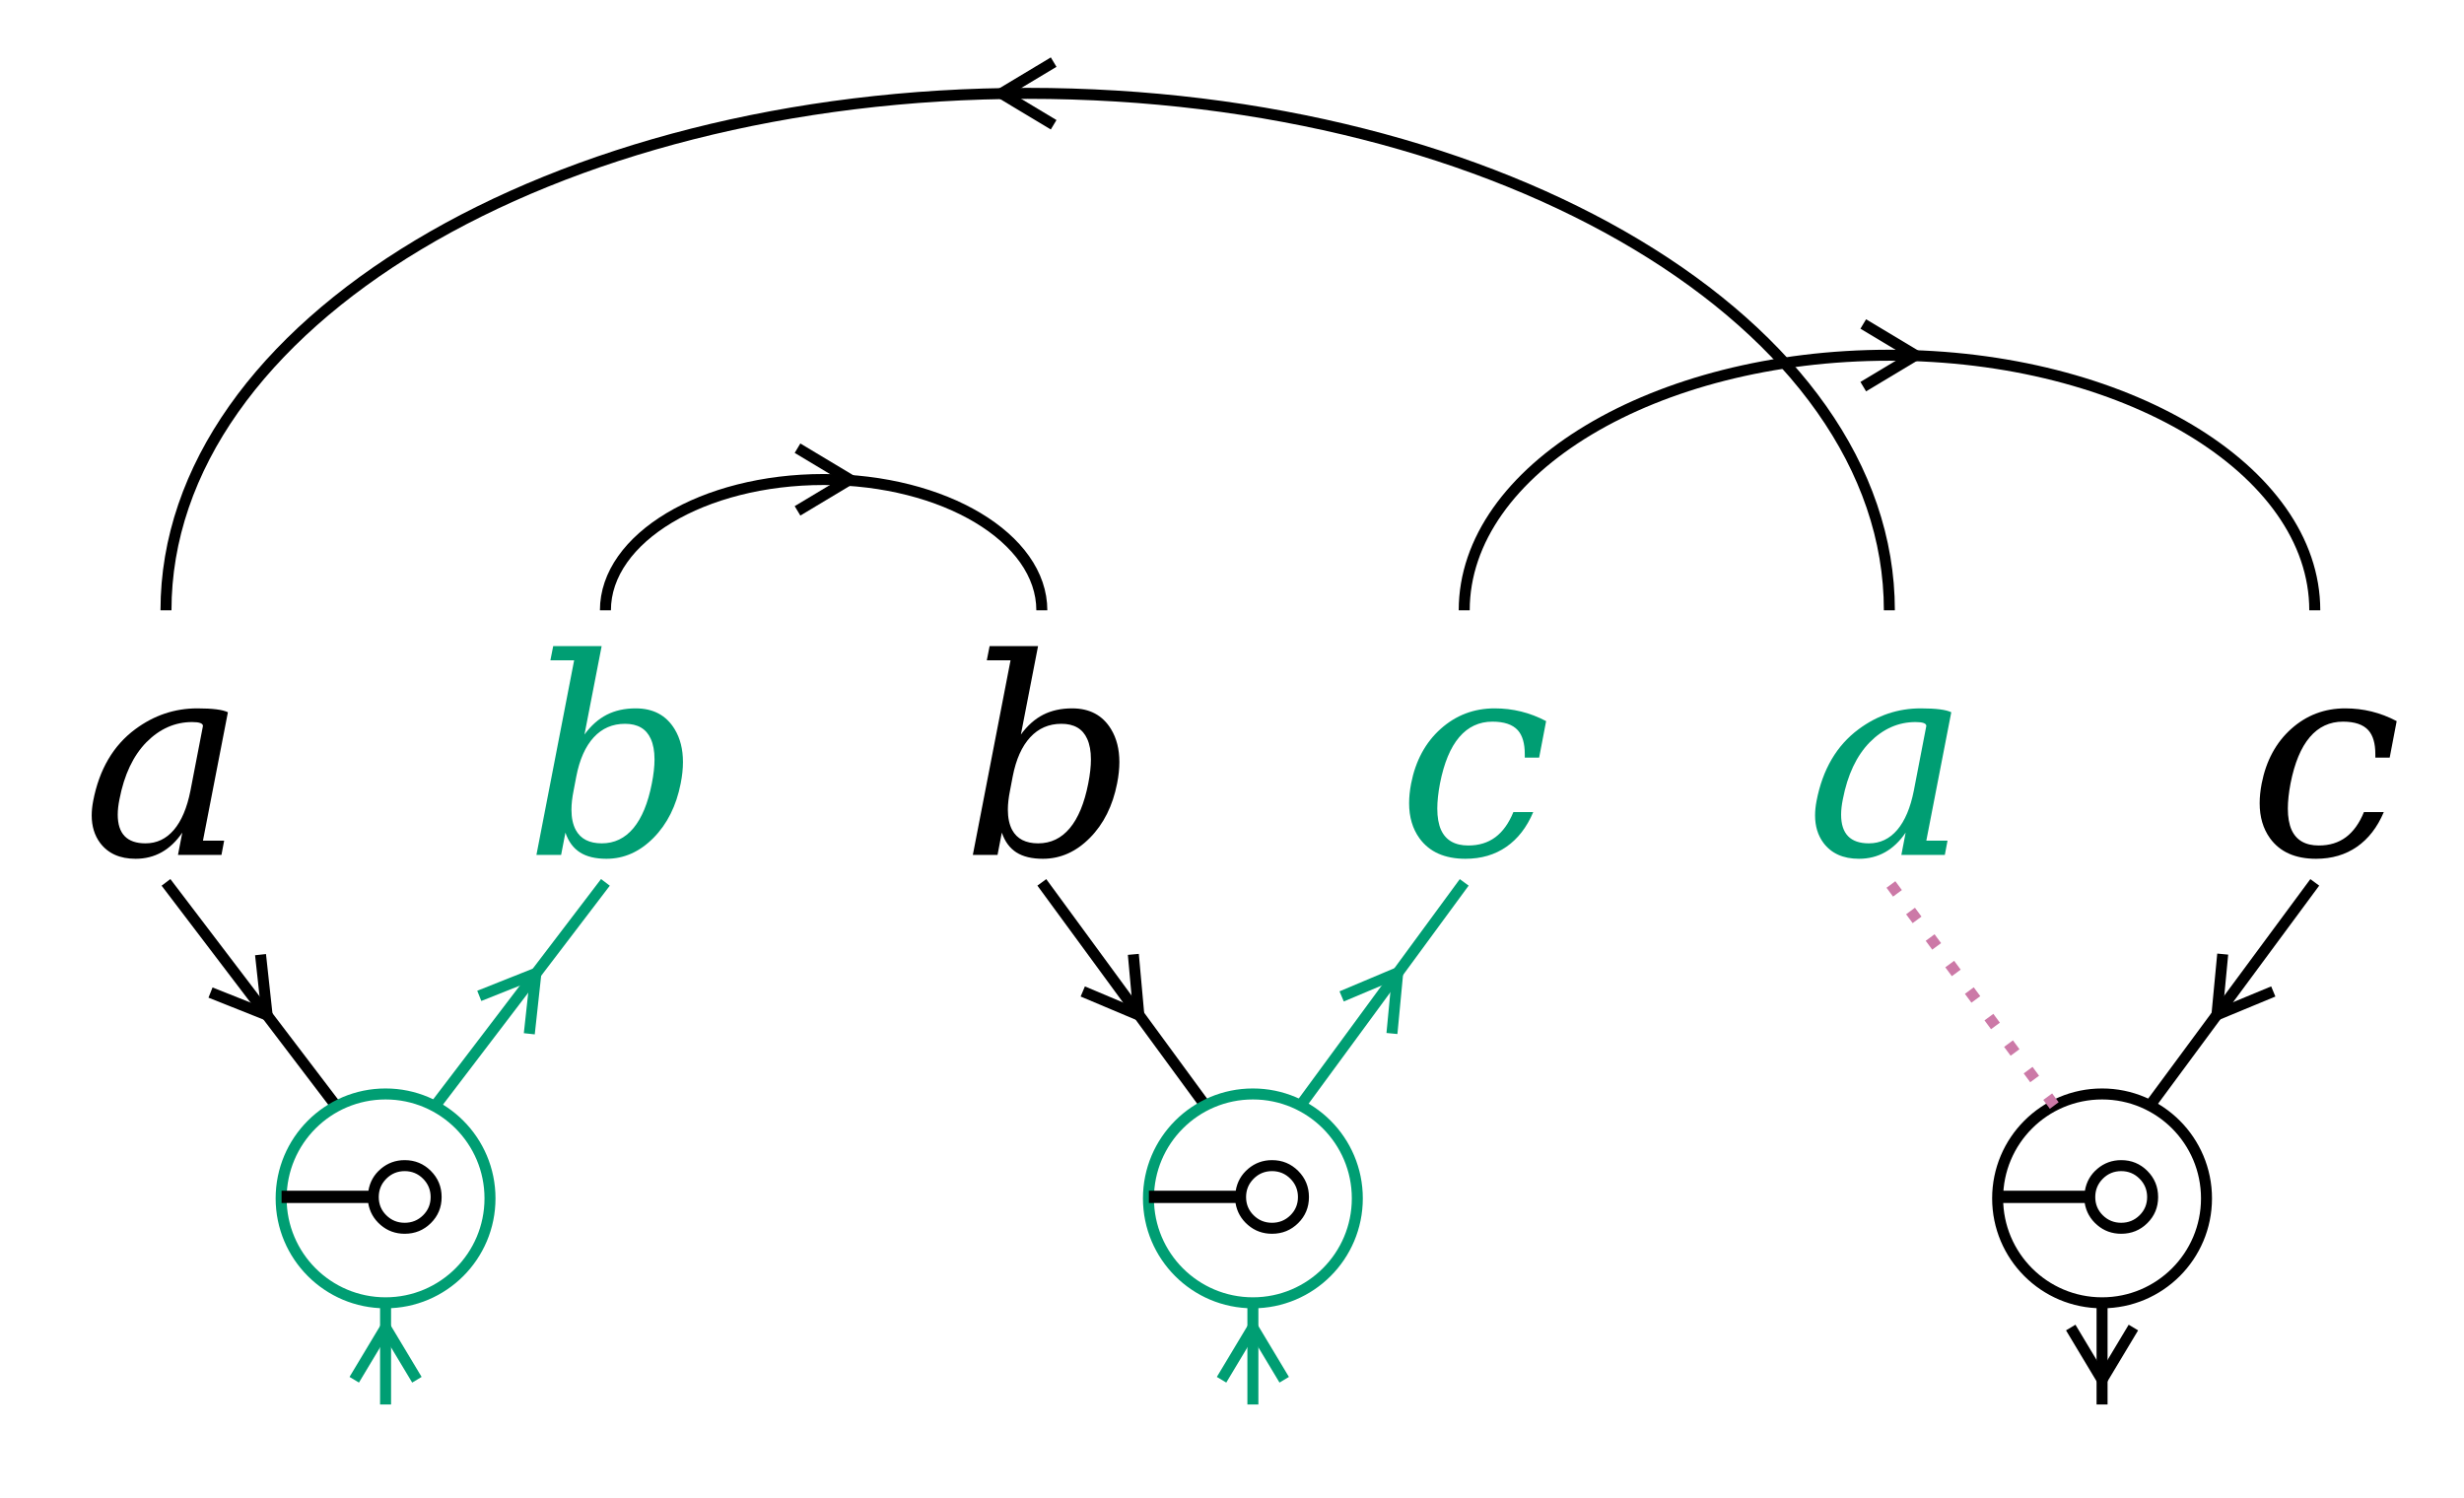
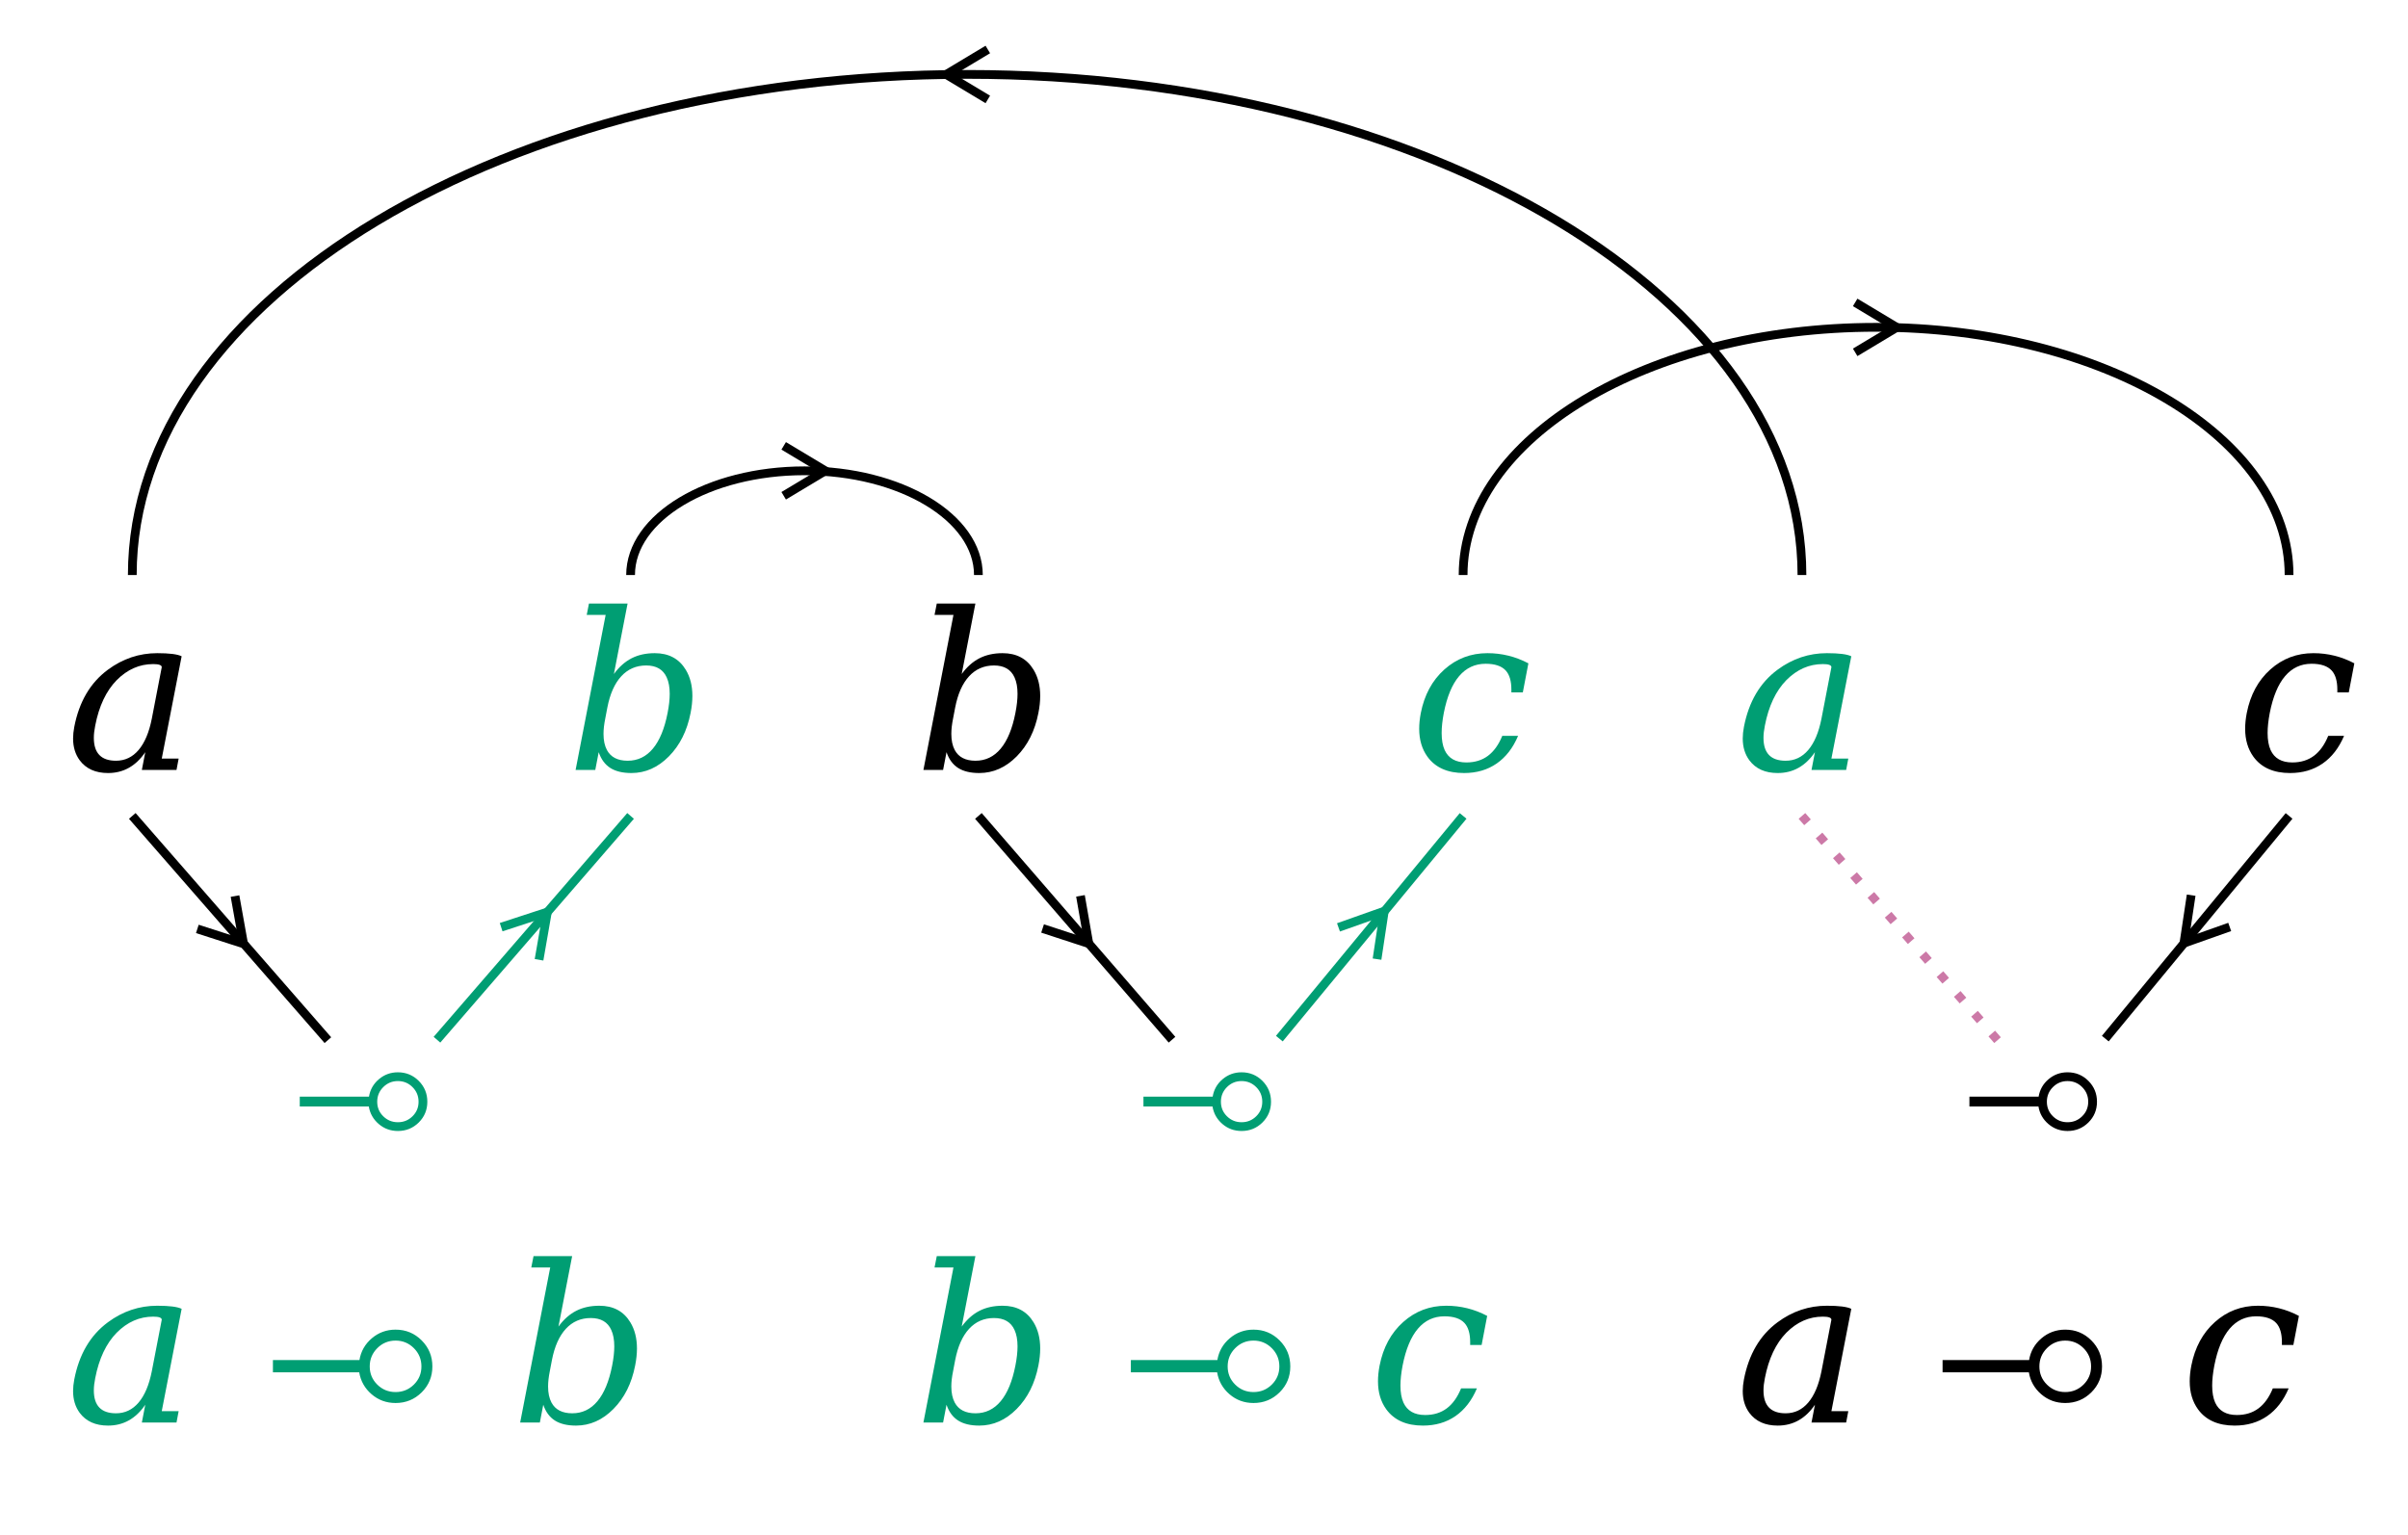
- <svg xmlns="http://www.w3.org/2000/svg" role="img" width="143.456" height="87.216" viewBox="0 0 8966 5451" font-family="'Euler Math', 'Neo Euler', serif" font-size="1000" fill="black">
+ <svg xmlns="http://www.w3.org/2000/svg" role="img" width="175.904" height="112.096" viewBox="0 0 10994 7006" font-family="'Euler Math', 'Neo Euler', serif" font-size="1000" fill="black">
  <g fill="none" stroke="black" stroke-width="40">
-     <path d="M1224 4026L604 3211" />
-     <path d="M766 3612L972 3694L948 3474" />
-     <path d="M4386 4023L3791 3211" />
-     <path d="M3940 3608L4144 3694L4124 3473" />
-     <circle id="o6" cx="7649" cy="4361" r="380" />
-     <path d="M7823 4023L8423 3211" />
-     <path d="M8088 3472L8067 3693L8272 3608" />
-     <path d="M7649 4741V5111" />
-     <path d="M7535 4831L7649 5021L7763 4831" />
+     <path d="M1497 4750L604 3726" />
+     <path d="M901 4242L1112 4310L1073 4092" />
+     <path d="M5351 4748L4467 3726" />
+     <path d="M4760 4240L4971 4309L4933 4091" />
+     <path d="M9612 4743L10451 3726" />
+     <path d="M10004 4088L9971 4307L10180 4233" />
  </g>
  <g fill="none" stroke="#009e73" stroke-width="40">
-     <circle id="o0" cx="1403" cy="4361" r="380" />
-     <path d="M1582 4026L2203 3211" />
-     <path d="M1926 3762L1950 3542L1744 3624" />
-     <circle id="o3" cx="4559" cy="4361" r="380" />
-     <path d="M4732 4023L5328 3211" />
-     <path d="M5065 3761L5086 3540L4882 3626" />
-     <path d="M1403 4741V5111" />
-     <path d="M1517 5021L1403 4831L1289 5021" />
-     <path d="M4559 4741V5111" />
-     <path d="M4673 5021L4559 4831L4445 5021" />
+     <path d="M1995 4748L2879 3726" />
+     <path d="M2461 4383L2499 4165L2288 4234" />
+     <path d="M5841 4743L6680 3726" />
+     <path d="M6287 4380L6320 4161L6111 4235" />
  </g>
  <g fill="none" stroke="#cc79a7" stroke-width="40">
-     <path d="M7475 4023L6875 3211" stroke-dasharray="40 80" />
+     <path d="M9120 4750L8227 3726" stroke-dasharray="40 80" />
  </g>
  <g fill="none" stroke="black" stroke-width="40">
-     <path id="l2-4" d="M2203 2221A794 476 0 0 1 3791 2221" />
-     <path d="M2902 1859L3092 1745L2902 1631" />
-     <path id="l5-8" d="M5328 2221A1547 928 0 0 1 8423 2221" />
-     <path d="M6780 1407L6970 1293L6780 1179" />
-     <path id="l1-7" d="M604 2221A3135 1881 0 0 1 6875 2221" />
-     <path d="M3834 226L3644 340L3834 454" />
+     <path id="l2-4" d="M2879 2626A794 476 0 0 1 4467 2626" />
+     <path d="M3578 2264L3768 2150L3578 2036" />
+     <path id="l5-8" d="M6680 2626A1885 1131 0 0 1 10451 2626" />
+     <path d="M8470 1609L8660 1495L8470 1381" />
+     <path id="l1-7" d="M604 2626A3811 2286 0 0 1 8227 2626" />
+     <path d="M4510 226L4320 340L4510 454" />
  </g>
-   <text x="300" y="3111" textLength="609" lengthAdjust="spacing" id="o1">𝑎</text>
-   <text x="1909" y="3111" textLength="588" lengthAdjust="spacing" id="o2" fill="#009e73">𝑏</text>
-   <text x="3497" y="3111" textLength="588" lengthAdjust="spacing" id="o4">𝑏</text>
-   <text x="5085" y="3111" textLength="486" lengthAdjust="spacing" id="o5" fill="#009e73">𝑐</text>
-   <text x="6571" y="3111" textLength="609" lengthAdjust="spacing" id="o7" fill="#009e73">𝑎</text>
-   <text x="8180" y="3111" textLength="486" lengthAdjust="spacing" id="o8">𝑐</text>
-   <text x="999" y="4561" textLength="808" lengthAdjust="spacing" font-size="800">⊸</text>
-   <text x="4155" y="4561" textLength="808" lengthAdjust="spacing" font-size="800">⊸</text>
-   <text x="7245" y="4561" textLength="808" lengthAdjust="spacing" font-size="800">⊸</text>
+   <text x="300" y="6496" textLength="2873" lengthAdjust="spacing" id="o0" fill="#009e73">𝑎 ⊸ 𝑏</text>
+   <text x="1343" y="5236" textLength="808" lengthAdjust="spacing" font-size="800" fill="#009e73">⊸</text>
+   <text x="300" y="3516" textLength="609" lengthAdjust="spacing" id="o1">𝑎</text>
+   <text x="2585" y="3516" textLength="588" lengthAdjust="spacing" id="o2" fill="#009e73">𝑏</text>
+   <text x="4173" y="6496" textLength="2750" lengthAdjust="spacing" id="o3" fill="#009e73">𝑏 ⊸ 𝑐</text>
+   <text x="5195" y="5236" textLength="808" lengthAdjust="spacing" font-size="800" fill="#009e73">⊸</text>
+   <text x="4173" y="3516" textLength="588" lengthAdjust="spacing" id="o4">𝑏</text>
+   <text x="6437" y="3516" textLength="486" lengthAdjust="spacing" id="o5" fill="#009e73">𝑐</text>
+   <text x="7923" y="6496" textLength="2771" lengthAdjust="spacing" id="o6">𝑎 ⊸ 𝑐</text>
+   <text x="8966" y="5236" textLength="808" lengthAdjust="spacing" font-size="800">⊸</text>
+   <text x="7923" y="3516" textLength="609" lengthAdjust="spacing" id="o7" fill="#009e73">𝑎</text>
+   <text x="10208" y="3516" textLength="486" lengthAdjust="spacing" id="o8">𝑐</text>
</svg>
